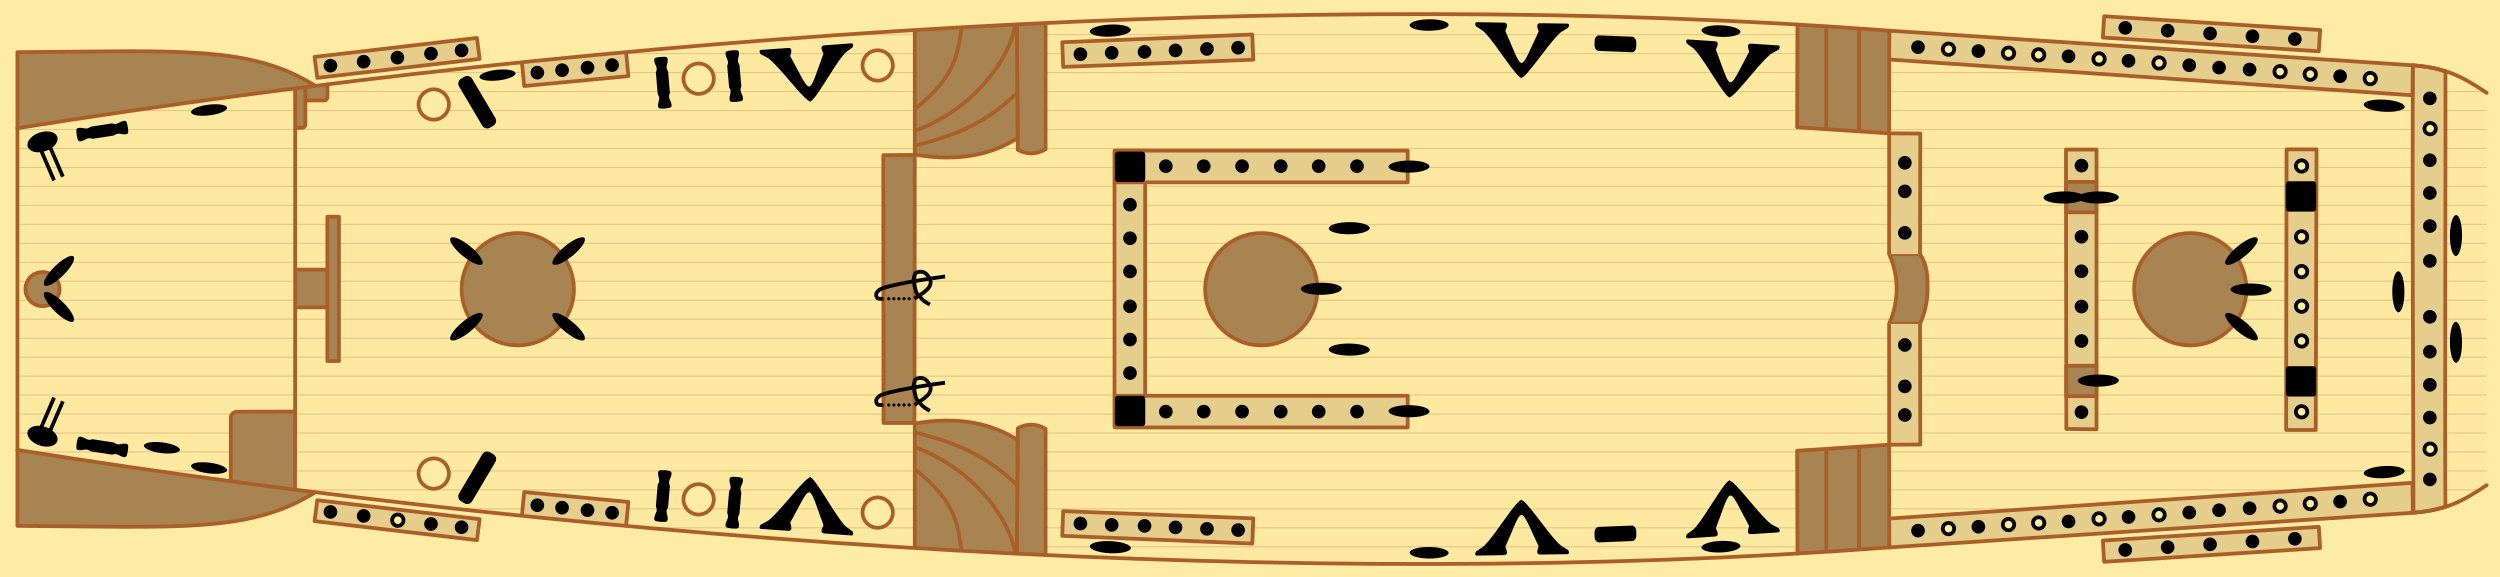
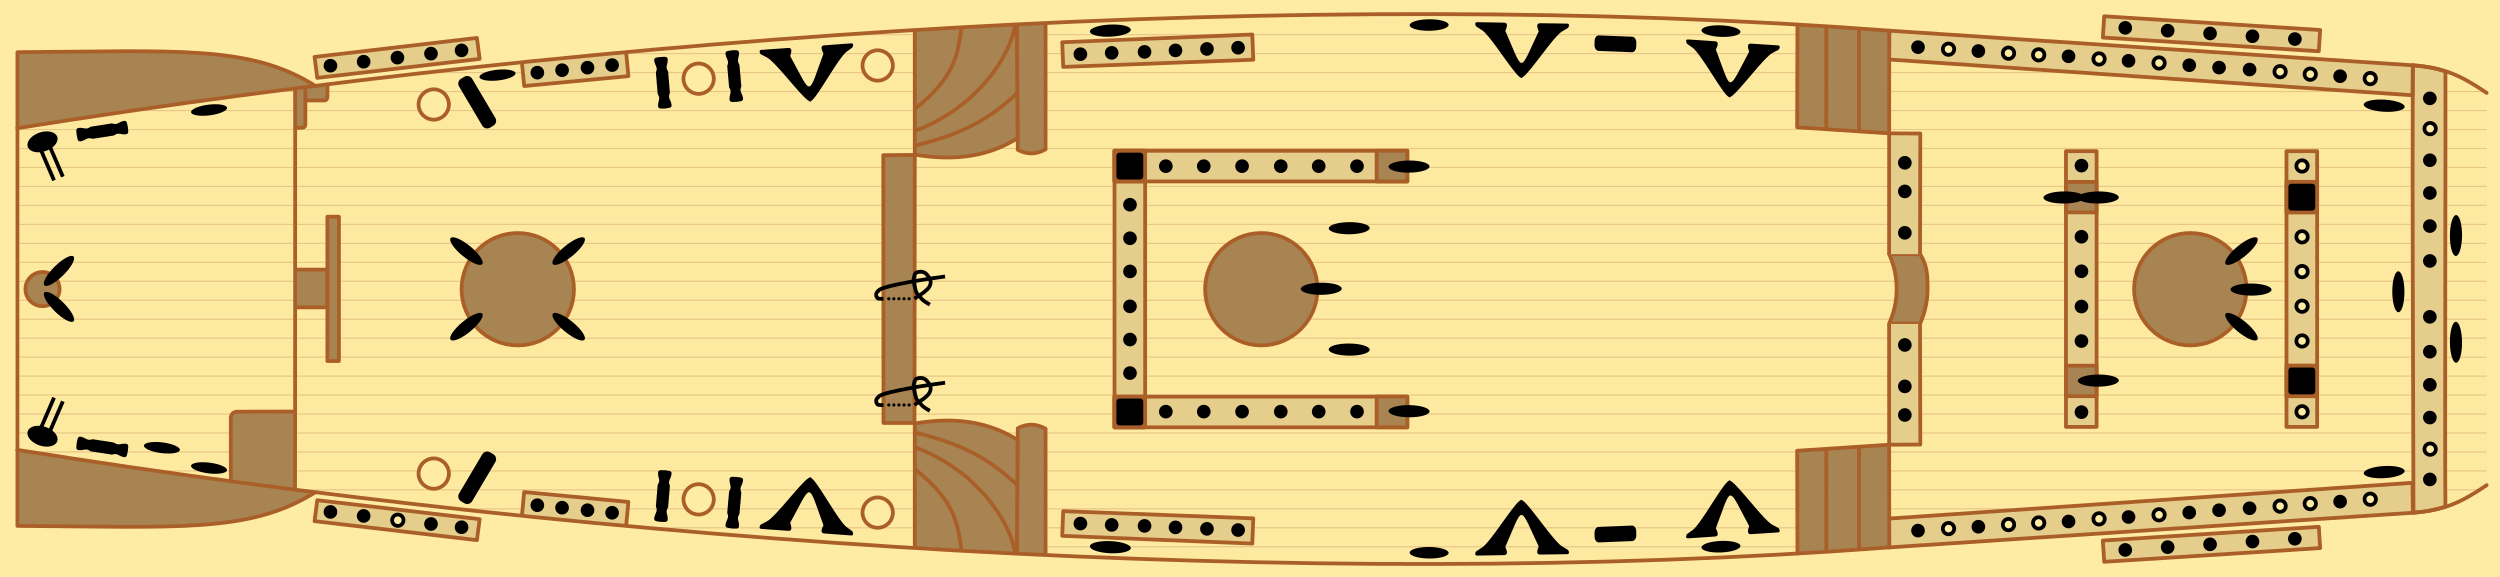
<svg xmlns="http://www.w3.org/2000/svg" xmlns:ns2="https://github.com/jolaf/rigging" xmlns:xlink="http://www.w3.org/1999/xlink" viewBox="1 -24 659 152" version="1.1" id="svg1" height="100%" width="100%">
  <style id="style1">
    /*  */
    #background, #pinhole, #pipe {
      fill: #ffeca4;
    }

    #drawing, #wood g {
      color: #aa5f28;
    }

    #wood g {
      opacity: 0.3;
    }

    .solid {
      fill: #a78452;
    }

    .rail {
      fill: #e5cd8c;
    }
    /*  */
  </style>
  <defs id="defs1">
    <pattern patternUnits="userSpaceOnUse" viewBox="0,0,100,100" height="5" width="5" id="wood">
      <g fill="currentColor" id="g13364">
        <rect id="rect1431" height="5" width="100" y="0" x="0" />
        <rect style="opacity:0.1" x="0" y="5" width="100" height="95" id="rect3597" />
      </g>
    </pattern>
    <rect style="fill:currentColor" id="deckMask" width="220.711" height="146.642" x="277.269" y="-0.809" />
    <g style="stroke:currentColor" id="mastMask">
      <path d="m 425.113,59.525 c 26.5,26.5 26.5,26.5 26.5,26.5 z" id="path89" />
      <path d="m 451.613,59.525 c -26.5,26.5 -26.5,26.5 -26.5,26.5 z" id="path91" />
    </g>
    <circle style="fill:#ffeca4;stroke:currentColor" id="pipe" cx="160.871" cy="398.091" r="4" />
    <circle class="aura" transform="rotate(-8.297298)" style="fill:currentColor" cx="567.539" cy="28.152" r="1.8" id="pin" />
    <circle r="1.5" cy="138.775" cx="607.213" id="pinhole" transform="rotate(-8.297298)" style="fill:#ffeca4;stroke:currentColor" />
    <ellipse class="aura" style="fill:currentColor" cx="3.721" cy="-575.374" rx="1.6" ry="5.4" id="cleat" transform="rotate(89.50973)" />
    <rect class="aura" style="fill:currentColor" id="lcleat" width="4" height="15" x="396.501" y="72.319" ry="1.5" />
    <g class="aura" style="fill:currentColor" id="xcleat">
      <path class="aura" id="quarterXcleat" d="m 42.185,13.735 c 0,0 -0.026,-2.039 -0.002,-2.905 0.159,-0.415 0.29,-0.647 0.302,-0.946 C 42.517,9.123 42.079,8.693 42.019,7.767 41.966,6.953 42.308,6.833 43.89,6.842 v 6.893 z" />
      <use transform="matrix(-1,0,0,1,87.6,0)" xlink:href="#quarterXcleat" id="use5194" />
      <use transform="matrix(1,0,0,-1,0,27.3)" xlink:href="#quarterXcleat" id="use5196" />
      <use id="use5198" xlink:href="#quarterXcleat" transform="rotate(180,43.8,13.65)" />
    </g>
    <g class="aura" style="fill:currentColor" id="kevel">
      <path id="halfKevel" d="m 426.56,44.452 c 0.605,1.201 1.081,2.305 1.819,2.399 v 3.896 c -1.297,0.164 -6.502,-8.282 -9.737,-11.618 -0.74,-0.763 -0.818,-0.717 -2.433,-1.725 -0.222,-0.138 -0.607,-1.137 0.142,-1.153 2.121,-0.047 4.926,0.037 7.099,0.007 1.56,-0.021 0.44,1.911 0.425,2.168" />
      <use xlink:href="#halfKevel" transform="matrix(-1,0,0,1,856.54,0)" id="use13994" />
    </g>
-     <rect ry="0.8" rx="0.8" style="fill:currentColor" class="aura" y="40.706" x="287.157" height="8" width="8" id="fist" />
+     <rect ry="0.8" rx="0.8" style="fill:currentColor" class="aura" y="40.706" x="287.157" height="7.08" width="7.08" id="fist" />
    <g style="fill:currentColor" id="tackle" class="aura">
      <path d="m 633.919,129.817 0.918,0.396 -3.977,9.219 -0.918,-0.396 z" id="halfTackle" />
      <use xlink:href="#halfTackle" id="use12488" transform="translate(-2.328125,-0.96875)" />
      <ellipse id="ellipse12490" cx="-640.376" cy="-70.366" rx="4.104" ry="2.557" transform="matrix(-0.9469348,-0.3214258,-0.3214258,0.9469348,0,0)" />
    </g>
    <g style="fill:currentColor" id="knot" class="aura">
      <g id="g12499" style="fill-opacity:0">
        <rect id="rect12493" width="11.369" height="3.748" x="662.206" y="352.485" />
        <rect id="rect12495" width="3.123" height="7.121" x="670.878" y="349.127" />
        <rect id="rect12497" width="1.811" height="6.996" x="673.189" y="349.877" />
      </g>
      <path id="path12501" d="m 678.691,349.364 c -2.013,0.246 -5.879,0.818 -9.482,1.479 -1.802,0.33 -3.537,0.682 -4.945,1.029 -1.408,0.347 -2.446,0.644 -3.053,1.043 l -0.018,0.012 -0.016,0.014 c -0.479,0.375 -0.88,0.793 -1.043,1.336 -0.163,0.543 0.01,1.177 0.482,1.674 l 0.031,0.033 0.035,0.025 c 0.22,0.163 0.398,0.178 0.588,0.205 0.19,0.027 0.386,0.035 0.57,0.037 0.368,0.005 0.691,-0.019 0.691,-0.019 l -0.076,-0.998 c 0,0 -0.288,0.022 -0.604,0.018 -0.158,-0.002 -0.32,-0.01 -0.441,-0.027 -0.081,-0.011 -0.077,-0.012 -0.09,-0.014 -0.241,-0.274 -0.291,-0.445 -0.23,-0.646 0.064,-0.214 0.307,-0.516 0.688,-0.818 0.306,-0.197 1.359,-0.564 2.725,-0.9 1.375,-0.339 3.095,-0.689 4.885,-1.018 3.58,-0.656 7.443,-1.228 9.424,-1.471 z" />
      <path id="path12503" d="m 672.419,348.098 c -0.465,-0.022 -0.923,0.066 -1.311,0.229 -0.408,0.171 -0.686,0.499 -0.809,0.811 -0.122,0.312 -0.151,0.585 -0.234,0.865 -0.144,0.483 -0.088,1.007 -0.01,1.543 0.078,0.536 0.2,1.065 0.285,1.428 0.17,0.724 0.285,1.148 0.66,1.758 0.024,0.038 0.07,0.067 0.096,0.105 -0.209,0.132 -0.688,0.469 -0.688,0.469 l 0.521,0.854 c 0,0 0.573,-0.406 0.85,-0.58 0.302,0.324 0.563,0.688 0.873,0.947 0.652,0.547 1.848,1.191 1.848,1.191 l 0.482,-0.877 c 0,0 -1.221,-0.689 -1.688,-1.08 -0.256,-0.214 -0.442,-0.485 -0.691,-0.746 0.434,-0.293 0.655,-0.394 0.979,-0.668 0.496,-0.421 1.126,-0.912 1.475,-1.568 0.289,-0.544 0.46,-1.089 0.369,-1.754 -0.061,-0.444 -0.291,-0.879 -0.586,-1.33 -0.295,-0.451 -0.648,-0.883 -1.068,-1.164 -0.415,-0.278 -0.888,-0.41 -1.354,-0.432 z m -0.924,1.15 c 0.448,-0.188 1.275,-0.186 1.721,0.111 0.218,0.146 0.544,0.506 0.789,0.881 0.245,0.374 0.415,0.798 0.432,0.918 0.063,0.463 -0.011,0.678 -0.262,1.15 -0.191,0.359 -0.738,0.847 -1.24,1.273 -0.288,0.245 -0.563,0.39 -1.016,0.693 -0.014,-0.022 -0.051,-0.047 -0.064,-0.068 -0.323,-0.525 -0.37,-0.744 -0.539,-1.463 -0.084,-0.359 -0.2,-0.864 -0.27,-1.344 -0.07,-0.48 -0.071,-0.953 -0.023,-1.113 0.108,-0.363 0.153,-0.643 0.209,-0.785 0.056,-0.142 0.06,-0.168 0.264,-0.254 z" />
      <g id="g12508">
        <circle r="0.426" cy="355.732" cx="663.915" id="knotDot" />
        <use xlink:href="#knotDot" id="use12506" transform="translate(1.34)" />
        <use transform="translate(2.68)" id="use12801" xlink:href="#knotDot" />
        <use xlink:href="#knotDot" id="use12803" transform="translate(4.02)" />
        <use transform="translate(5.36)" id="use12805" xlink:href="#knotDot" />
      </g>
    </g>
  </defs>
  <g id="layer1">
    <g id="background" style="fill:#ffeca4">
      <rect y="-140" x="-20" height="370" width="720" id="rect6803" />
    </g>
  </g>
  <g id="layer2">
    <g style="color:#aa5f28;fill:none;stroke:currentColor" id="drawing">
      <path id="path15444" style="fill:url(#wood);stroke:none" d="m 656.485,0.485 c -6.981,-4.721 -11.28,-6.631 -19.468,-7.271 L 499.005,-15.916 C 345.366,-27.57 160.19,-14.932 5.599,9.788 v 84.791 c 154.591,24.719 339.767,37.357 493.406,25.703 l 138.012,-9.13 c 8.188,-0.64 12.488,-2.549 19.468,-7.271" />
      <path style="stroke-linejoin:round" d="m 645.621,-5.151 c -3.61,-1.336 -8.605,-1.635 -8.605,-1.635 -0.16,38.87 0.115,82.335 0.176,117.905 0,0 3.932,-0.108 8.424,-1.564 -0.182,-8.555 0.077,-111.18 0.004,-114.706 -9e-5,0 -1.7e-4,0 -2.6e-4,0" id="path4294" class="rail" />
-       <path style="stroke-linecap:round;stroke-linejoin:round" d="m 603.734,15.378 c 0,0 7.908,0 7.908,0 0,0 -0.217,73.963 -0.217,73.963 0,0 -7.8,0 -7.8,0 0,0 0.108,-73.963 0.108,-73.963" id="rect4333" class="rail" />
+       <rect style="stroke-linejoin:round" id="rect6475" width="8.08" height="72.673" x="603.718" y="15.852" class="rail" />
      <circle id="path4330" cx="578.359" cy="52.238" r="14.805" class="solid" />
-       <path style="stroke-linecap:round;stroke-linejoin:round" d="m 545.591,15.428 c 0,0 8.047,0 8.047,0 0,0 0,73.736 0,73.736 0,0 -7.955,-0.091 -7.955,-0.091 0,0 -0.091,-73.645 -0.091,-73.645" id="rect4326" class="rail" />
+       <rect class="rail" y="15.852" x="545.586" height="72.673" width="8.08" id="rect6856" style="fill:#e5cd8c;stroke-linejoin:round" />
      <path class="solid" d="m 507.125,61.323 c 1.304,-2.875 1.979,-5.997 1.979,-9.164 10e-6,-3.167 -0.013,-6.268 -1.989,-9.164 h -8.138 c 1.304,2.875 1.979,5.997 1.979,9.164 0,3.167 -0.675,6.288 -1.979,9.164 l 8.147,-3e-5" id="path4211" style="stroke-linecap:round;stroke-linejoin:round" />
      <circle r="14.805" cy="52.238" cx="333.481" id="circle327" class="solid " />
-       <path style="stroke-linejoin:round" id="path4336" d="m 302.86,88.464 c 0,0 -8.075,0 -8.075,0 0,0 0,-72.72 0,-72.72 0,0 8.075,0 8.075,0 0,0 0,72.72 0,72.72" class="rail" />
+       <path style="fill:#e5cd8c;stroke-width:1;stroke-linejoin:round" id="path4336" d="m 302.86,88.632 c 0,0 -8.075,0 -8.075,0 0,0 0,-72.888 0,-72.888 0,0 8.075,0 8.075,0 0,0 0,72.888 0,72.888" class="rail" />
      <path style="stroke-linejoin:round" id="path4060" d="m 242.138,16.839 c 0,0 -8.306,0.069 -8.306,0.069 -0.004,16.806 0.062,53.776 0.058,70.582 0,0 8.168,0 8.168,0 0.004,-16.806 0.076,-53.845 0.08,-70.651 0,0 0,-5e-5 0,-5e-5" class="solid" />
      <circle id="circle329" cx="137.481" cy="52.238" r="14.805" class="solid" />
      <rect style="stroke-linejoin:round" id="rect4322" width="3.041" height="38.031" x="87.298" y="33.13" class="solid" />
      <path id="rect4317" d="m 78.789,47.072 h 8.482 v 9.949 h -8.482" class="solid" style="fill:#a78452" />
      <path style="stroke-linecap:round;stroke-linejoin:round" id="path4887" d="m 87.327,-1.708 -0.031,3.419 c -0.175,0.713 -0.438,0.672 -0.685,0.766 l -5.121,0.009 0.005,6.425 c -0.175,0.713 -0.438,0.672 -0.685,0.766 l -1.999,0.035 -0.023,-10.387" class="solid" />
      <path id="path5796" d="M 81.491,2.486 V -1.077" style="stroke-linejoin:round" />
      <path id="path4304" d="m 78.795,84.486 0.017,-74.774" />
      <path style="stroke-linecap:round;stroke-linejoin:round" id="path4412" d="M 61.845,102.711 V 85.897 c 0.389,-1.278 0.973,-1.205 1.523,-1.374 l 15.427,-0.037 -0.025,20.438" class="solid" />
      <circle id="circle4314" cx="12.204" cy="52.207" r="4.495" class="solid" />
      <path style="stroke-width:0.991;stroke-linecap:round" d="M 5.599,9.788 V 94.592" id="path4069" />
      <g id="portDrawing">
        <path style="stroke-linejoin:round" d="m 499.005,-15.916 138.012,9.13 -0.082,7.903 -137.973,-9.434 0.044,-7.599" id="rect4158" class="rail" />
        <rect transform="matrix(0.997985,0.063452,-0.063107,0.998007,-36.91926,-388.2302)" y="330.176" x="614.658" height="5.615" width="57.042" id="rect4272" style="fill-rule:evenodd;stroke-width:1.002;stroke-linecap:round;stroke-linejoin:round;stroke-miterlimit:0" class="rail" />
-         <rect style="stroke-linejoin:round" y="23.952" x="545.681" height="8.012" width="7.895" id="rect4212" class="solid" />
+         <rect id="rect6450" width="8.08" height="8.08" x="603.718" y="23.93" style="fill:currentColor;stroke-width:1;stroke-linejoin:round" />
+         <rect style="fill:#a78452;stroke-width:1;stroke-linejoin:round" y="23.952" x="545.604" height="8.033" width="8.033" id="rect4212" class="solid" />
        <path style="stroke-linejoin:round" d="m 498.969,42.996 c 0,0 0.013,-31.846 0.013,-31.846 0,0 8.206,0.049 8.206,0.049 0,0 -0.072,31.797 -0.072,31.797" id="path4201" class="rail" />
        <g id="g4442">
          <path class="solid" id="path4436" d="m 474.81,-17.515 -0.083,27.074 24.254,1.59 0.023,-27.065" style="fill-rule:evenodd;stroke-linecap:round;stroke-linejoin:round" />
          <path id="path4438" d="m 491.034,11.003 c 0,0 0,-27.13 0,-27.13" />
          <path id="path4440" d="m 482.413,10.058 c 0,0 0.006,-26.716 0.006,-26.716" />
        </g>
-         <rect style="stroke-linejoin:round" id="rect4227" width="8.109" height="8.109" x="363.751" y="15.795" class="solid" />
-         <rect style="stroke-linejoin:round" id="rect4231" width="77.184" height="8.348" x="294.884" y="15.715" class="rail" />
+         <rect style="fill:#e5cd8c;stroke-linejoin:round" id="rect4231" width="77.184" height="8.08" x="294.782" y="15.742" class="rail" />
+         <rect style="fill:#a78452;stroke-linejoin:round" id="rect4227" width="8.08" height="8.08" x="363.884" y="15.74" class="solid" />
+         <rect y="15.74" x="294.785" height="8.08" width="8.08" id="rect6858" style="fill:currentColor;stroke-linejoin:round" />
        <path style="stroke-linecap:round;stroke-linejoin:round" d="m 281.003,-12.863 c 0,0 50.101,-2.045 50.101,-2.045 0,0 0.262,6.643 0.262,6.643 0,0 -50.107,1.907 -50.107,1.907 0,0 -0.256,-6.505 -0.256,-6.505" id="rect4238" class="rail" />
        <g style="stroke-linejoin:round" id="g2411">
          <path class="solid" d="m 269.031,-17.595 c 0,0 0.253,33.082 0.253,33.082 2.441,1.306 4.882,1.261 7.324,-0.126 0,0 0,-33.335 0,-33.335" id="path4286" />
          <path class="solid" d="m 242.135,-15.905 v 32.655 c 11.722,2.006 20.363,-0.062 27.109,-4.348 l -0.214,-29.641" id="path4302" />
          <path style="stroke-linecap:round" d="m 242.153,14.372 c 12.578,-3.001 19.671,-7.006 26.788,-13.682" id="path4300" />
          <path d="m 242.135,10.516 c 16.006,-5.945 25.097,-19.221 26.517,-28.111" id="path4298" />
          <path d="m 242.066,4.779 c 11.483,-8.995 11.331,-15.34 12.443,-21.742" id="path4296" />
        </g>
        <use x="71.491" y="-404.834" xlink:href="#pipe" id="use11168" width="100%" height="100%" />
        <use x="24.287" y="-401.346" xlink:href="#pipe" id="use11170" width="100%" height="100%" />
        <use x="-45.537" y="-394.546" xlink:href="#pipe" id="use11166" width="100%" height="100%" />
        <path id="rect4267" d="m 166.06,-10.062 c 0,0 0.583,6.126 0.583,6.126 0,0 -27.469,2.614 -27.469,2.614 0,0 -0.583,-6.126 -0.583,-6.126" style="stroke-linejoin:round" class="rail" />
        <rect style="stroke-width:1;stroke-linejoin:round" transform="matrix(0.993243,-0.1160536,0.1289005,0.9916575,0,0)" id="rect4281" width="43.093" height="5.574" x="84.382" y="0.8" ry="0" class="rail" />
        <path class="solid" id="path7423" d="M 5.599,9.788 5.592,-10.244 C 47.812,-10.501 66.827,-12.194 83.974,-1.454" style="fill-rule:evenodd;stroke-linejoin:round" />
        <path style="stroke-linecap:round" id="path4399" d="m 5.599,9.788 c 154.591,-24.72 339.767,-37.357 493.406,-25.704 m 138.012,9.13 c 8.188,0.64 12.488,2.549 19.468,7.271" />
      </g>
      <use transform="matrix(1,0,0,-1,0,104.3797)" height="100%" width="100%" y="0" x="0" id="starboardDrawing" xlink:href="#portDrawing" />
    </g>
  </g>
  <g style="display:none" id="layer3">
    <g id="deckMasks">
      <use id="use758" xlink:href="#deckMask" class="deckMask" ns2:deck="fore" x="0" y="0" width="100%" height="100%" style="color:#ffffff" transform="matrix(0.71785,0,0,1,299.4258,-20.6)" />
      <use id="use760" xlink:href="#deckMask" class="deckMask" ns2:deck="main" x="0" y="0" width="100%" height="100%" style="color:#ffffff" transform="matrix(1.0033,0,0,1,-1.1,-20.6)" />
      <use id="use668" xlink:href="#deckMask" class="deckMask" ns2:deck="stern" x="0" y="0" width="100%" height="100%" style="color:#ffffff" transform="matrix(1.23109,0,0,1,-335.8762,-20.6)" />
    </g>
  </g>
  <g id="layer4" style="display:none">
    <g style="color:#ff0000" id="mastMasks">
      <use height="100%" width="100%" id="use89" xlink:href="#mastMask" class="mastMask" ns2:mast="fore" x="140" y="-20.6" />
      <use id="use336" xlink:href="#mastMask" class="mastMask" ns2:mast="main" x="-104.89" y="-20.6" width="100%" height="100%" />
      <use id="use338" xlink:href="#mastMask" class="mastMask" ns2:mast="mizzen" x="-300.966" y="-20.6" width="100%" height="100%" />
    </g>
  </g>
  <g id="layer5">
    <g id="points">
      <g ns2:deck="fore" ns2:rail="behindFront" id="g1143" ns2:side="port">
        <use transform="rotate(-89.09962,631.8431,-18.64428)" x="0" y="0" xlink:href="#cleat" id="use4877" width="100%" height="100%" />
      </g>
      <g id="g347" ns2:rail="behindFront" ns2:deck="fore" ns2:side="starboard">
        <use transform="matrix(0.015714,0.999877,0.999877,-0.015714,640.5563,-509.1088)" height="100%" width="100%" id="use345" xlink:href="#cleat" y="0" x="0" />
      </g>
      <g ns2:deck="fore" ns2:rail="frontRail" id="g4296" ns2:isAcross="true" ns2:side="port">
        <use transform="translate(75.84866,98.83295)" x="0" y="0" xlink:href="#pin" id="use4878" width="100%" height="100%" />
        <use transform="translate(75.84866,89.63983)" x="0" y="0" xlink:href="#pin" id="use4880" width="100%" height="100%" />
        <use transform="translate(75.84866,80.91451)" x="0" y="0" xlink:href="#pin" id="use4882" width="100%" height="100%" />
        <use transform="translate(75.84862,72.28295)" x="0" y="0" xlink:href="#pin" id="use4886" width="100%" height="100%" />
        <use transform="translate(20.70035,-39.78692)" x="0" y="0" xlink:href="#pinhole" id="use4884" width="100%" height="100%" />
        <use transform="translate(75.84862,55.97045)" x="0" y="0" xlink:href="#pin" id="use4888" width="100%" height="100%" />
      </g>
      <g ns2:isAcross="true" id="g361" ns2:rail="frontRail" ns2:deck="fore" ns2:side="starboard">
        <use transform="matrix(1,0,0,-1,75.84866,5.47289)" height="100%" width="100%" id="use349" xlink:href="#pin" y="0" x="0" />
        <use transform="matrix(1,0,0,-1,75.84866,14.66601)" height="100%" width="100%" id="use351" xlink:href="#pin" y="0" x="0" />
        <use transform="matrix(1,0,0,-1,75.84866,23.39133)" height="100%" width="100%" id="use353" xlink:href="#pin" y="0" x="0" />
        <use transform="matrix(1,0,0,-1,75.84862,32.02289)" height="100%" width="100%" id="use355" xlink:href="#pin" y="0" x="0" />
        <use transform="matrix(1,0,0,-1,20.70035,144.0928)" height="100%" width="100%" id="use357" xlink:href="#pinhole" y="0" x="0" />
        <use transform="matrix(1,0,0,-1,75.84862,48.33539)" height="100%" width="100%" id="use359" xlink:href="#pin" y="0" x="0" />
      </g>
      <g id="g826" ns2:rail="onDeckFront" ns2:deck="fore" ns2:side="port">
        <use transform="rotate(3.785765,525.8314,819.6382)" x="0" y="0" xlink:href="#cleat" id="use4869" width="100%" height="100%" />
      </g>
      <g id="g4125" ns2:rail="onDeckFront" ns2:side="center" ns2:deck="fore">
        <use transform="rotate(90.24104,577.353,54.64535)" height="100%" width="100%" id="use4123" xlink:href="#cleat" y="0" x="0" />
      </g>
      <g ns2:deck="fore" ns2:rail="onDeckFront" id="g365" ns2:side="starboard">
        <use transform="matrix(0.997818,-0.066026,-0.066026,-0.997818,55.26471,137.2361)" height="100%" width="100%" id="use363" xlink:href="#cleat" y="0" x="0" />
      </g>
      <g ns2:deck="fore" ns2:rail="sideRail" id="g4304" ns2:side="port">
        <use transform="rotate(3.868454,-92.7702,-907.3731)" x="0" y="0" xlink:href="#pin" id="use4842" width="100%" height="100%" />
        <use transform="rotate(3.868454,1466.888,-1553.783)" x="0" y="0" xlink:href="#pinhole" id="use4838" width="100%" height="100%" />
        <use transform="rotate(3.868454,-99.96312,-671.3174)" x="0" y="0" xlink:href="#pin" id="use4840" width="100%" height="100%" />
        <use transform="rotate(3.868454,1459.176,-1319.113)" x="0" y="0" xlink:href="#pinhole" id="use4836" width="100%" height="100%" />
        <use transform="rotate(3.868454,1456.696,-1201.136)" x="0" y="0" xlink:href="#pinhole" id="use4834" width="100%" height="100%" />
        <use transform="rotate(3.868454,-108.5725,-318.7246)" x="0" y="0" xlink:href="#pin" id="use4832" width="100%" height="100%" />
        <use transform="rotate(3.868454,1448.685,-965.0252)" x="0" y="0" xlink:href="#pinhole" id="use4830" width="100%" height="100%" />
        <use transform="rotate(3.868454,-118.2131,-83.96187)" x="0" y="0" xlink:href="#pin" id="use4828" width="100%" height="100%" />
        <use transform="rotate(3.868454,1440.792,-730.3631)" x="0" y="0" xlink:href="#pinhole" id="use4826" width="100%" height="100%" />
        <use transform="rotate(3.868454,-127.5393,153.5277)" x="0" y="0" xlink:href="#pin" id="use4824" width="100%" height="100%" />
        <use transform="rotate(3.868454,-132.7446,270.2065)" x="0" y="0" xlink:href="#pin" id="use4822" width="100%" height="100%" />
        <use transform="rotate(3.868454,-136.3844,389.6254)" x="0" y="0" xlink:href="#pin" id="use4820" width="100%" height="100%" />
        <use transform="rotate(3.868454,1422.843,-256.7695)" x="0" y="0" xlink:href="#pinhole" id="use4816" width="100%" height="100%" />
        <use transform="rotate(3.868454,1417.016,-138.7774)" x="0" y="0" xlink:href="#pinhole" id="use4818" width="100%" height="100%" />
        <use transform="rotate(3.868454,-150.431,743.7496)" x="0" y="0" xlink:href="#pin" id="use4814" width="100%" height="100%" />
        <use transform="rotate(3.868454,1407.834,96.0115)" x="0" y="0" xlink:href="#pinhole" id="use4812" width="100%" height="100%" />
      </g>
      <g id="g399" ns2:rail="sideRail" ns2:deck="fore" ns2:side="starboard">
        <use transform="matrix(0.997722,-0.067466,-0.067466,-0.997722,-61.42814,100.1132)" height="100%" width="100%" id="use367" xlink:href="#pin" y="0" x="0" />
        <use transform="matrix(0.997722,-0.067466,-0.067466,-0.997722,-101.4873,206.8092)" height="100%" width="100%" id="use369" xlink:href="#pinhole" y="0" x="0" />
        <use transform="matrix(0.997722,-0.067466,-0.067466,-0.997722,-45.51876,99.09042)" height="100%" width="100%" id="use371" xlink:href="#pin" y="0" x="0" />
        <use transform="matrix(0.997722,-0.067466,-0.067466,-0.997722,-85.67257,205.7545)" height="100%" width="100%" id="use373" xlink:href="#pinhole" y="0" x="0" />
        <use transform="matrix(0.997722,-0.067466,-0.067466,-0.997722,-77.71882,205.3186)" height="100%" width="100%" id="use375" xlink:href="#pinhole" y="0" x="0" />
        <use transform="matrix(0.997722,-0.067466,-0.067466,-0.997722,-21.75033,97.70667)" height="100%" width="100%" id="use377" xlink:href="#pin" y="0" x="0" />
        <use transform="matrix(0.997722,-0.067466,-0.067466,-0.997722,-61.80757,204.2404)" height="100%" width="100%" id="use379" xlink:href="#pinhole" y="0" x="0" />
        <use transform="matrix(0.997722,-0.067466,-0.067466,-0.997722,-5.933765,96.52167)" height="100%" width="100%" id="use381" xlink:href="#pin" y="0" x="0" />
        <use transform="matrix(0.997722,-0.067466,-0.067466,-0.997722,-45.99382,203.1736)" height="100%" width="100%" id="use383" xlink:href="#pinhole" y="0" x="0" />
        <use transform="matrix(0.997722,-0.067466,-0.067466,-0.997722,10.06748,95.35167)" height="100%" width="100%" id="use385" xlink:href="#pin" y="0" x="0" />
        <use transform="matrix(0.997722,-0.067466,-0.067466,-0.997722,17.92749,94.73479)" height="100%" width="100%" id="use387" xlink:href="#pin" y="0" x="0" />
        <use transform="matrix(0.997722,-0.067466,-0.067466,-0.997722,25.97592,94.21729)" height="100%" width="100%" id="use389" xlink:href="#pin" y="0" x="0" />
        <use transform="matrix(0.997722,-0.067466,-0.067466,-0.997722,-14.08319,200.8842)" height="100%" width="100%" id="use391" xlink:href="#pinhole" y="0" x="0" />
        <use transform="matrix(0.997722,-0.067466,-0.067466,-0.997722,-6.136005,200.2223)" height="100%" width="100%" id="use393" xlink:href="#pinhole" y="0" x="0" />
        <use transform="matrix(0.997722,-0.067466,-0.067466,-0.997722,49.8353,92.46323)" height="100%" width="100%" id="use395" xlink:href="#pin" y="0" x="0" />
        <use transform="matrix(0.997722,-0.067466,-0.067466,-0.997722,9.683369,199.0683)" height="100%" width="100%" id="use397" xlink:href="#pinhole" y="0" x="0" />
      </g>
      <g id="g5102" ns2:deck="fore" ns2:rail="shroudsRail" ns2:side="port">
        <use transform="rotate(3.769456,-4.664136,-102.7973)" x="0" y="0" xlink:href="#pin" id="use4845" width="100%" height="100%" />
        <use transform="rotate(3.769456,-10.26693,67.38591)" x="0" y="0" xlink:href="#pin" id="use4847" width="100%" height="100%" />
        <use transform="rotate(3.769456,-15.86972,237.569)" x="0" y="0" xlink:href="#pin" id="use4849" width="100%" height="100%" />
        <use transform="rotate(3.769456,-21.47206,407.7377)" x="0" y="0" xlink:href="#pin" id="use4851" width="100%" height="100%" />
        <use transform="rotate(3.769456,-27.07484,577.9207)" x="0" y="0" xlink:href="#pin" id="use4853" width="100%" height="100%" />
      </g>
      <g ns2:rail="shroudsRail" ns2:deck="fore" id="g412" ns2:side="starboard">
        <use transform="matrix(0.997837,-0.065742,-0.065742,-0.997837,-6.768192,104.2215)" height="100%" width="100%" id="use401" xlink:href="#pin" y="0" x="0" />
        <use transform="matrix(0.997837,-0.065742,-0.065742,-0.997837,4.407888,103.4852)" height="100%" width="100%" id="use403" xlink:href="#pin" y="0" x="0" />
        <use transform="matrix(0.997837,-0.065742,-0.065742,-0.997837,15.58396,102.7488)" height="100%" width="100%" id="use406" xlink:href="#pin" y="0" x="0" />
        <use transform="matrix(0.997837,-0.065742,-0.065742,-0.997837,26.75908,102.0126)" height="100%" width="100%" id="use408" xlink:href="#pin" y="0" x="0" />
        <use transform="matrix(0.997837,-0.065742,-0.065742,-0.997837,37.93515,101.2762)" height="100%" width="100%" id="use410" xlink:href="#pin" y="0" x="0" />
      </g>
      <g id="g5002" ns2:side="port">
-         <use transform="translate(-13.1858,-2.106348)" height="100%" width="100%" id="use4991" xlink:href="#pinhole" y="0" x="0" />
-         <use transform="translate(-13.1858,-11.2663)" height="100%" width="100%" id="use4989" xlink:href="#pinhole" y="0" x="0" />
-         <use transform="translate(-13.1858,-29.93838)" height="100%" width="100%" id="use4987" xlink:href="#pinhole" y="0" x="0" />
+         <use transform="translate(-13.0608,-2.106348)" height="100%" width="100%" id="use4991" xlink:href="#pinhole" y="0" x="0" />
+         <use transform="translate(-13.0608,-11.2663)" height="100%" width="100%" id="use4989" xlink:href="#pinhole" y="0" x="0" />
+         <use transform="translate(-13.0608,-29.93838)" height="100%" width="100%" id="use4987" xlink:href="#pinhole" y="0" x="0" />
      </g>
      <g id="g424" ns2:side="starboard">
-         <use transform="matrix(1,0,0,-1,-13.1858,106.4122)" x="0" y="0" xlink:href="#pinhole" id="use418" width="100%" height="100%" />
-         <use transform="matrix(1,0,0,-1,-13.1858,115.5721)" x="0" y="0" xlink:href="#pinhole" id="use420" width="100%" height="100%" />
-         <use transform="matrix(1,0,0,-1,-13.1858,134.2442)" x="0" y="0" xlink:href="#pinhole" id="use422" width="100%" height="100%" />
+         <use transform="matrix(1,0,0,-1,-13.0608,106.4122)" x="0" y="0" xlink:href="#pinhole" id="use418" width="100%" height="100%" />
+         <use transform="matrix(1,0,0,-1,-13.0608,115.5721)" x="0" y="0" xlink:href="#pinhole" id="use420" width="100%" height="100%" />
+         <use transform="matrix(1,0,0,-1,-13.0608,134.2442)" x="0" y="0" xlink:href="#pinhole" id="use422" width="100%" height="100%" />
      </g>
      <g ns2:deck="fore" ns2:rail="frontFists" id="g1149" ns2:side="port">
-         <use transform="translate(316.3839,-16.92513)" height="100%" width="100%" id="use10664" xlink:href="#fist" y="0" x="0" />
+         <use transform="translate(317.0558,-16.26888)" height="100%" width="100%" id="use10664" xlink:href="#fist" y="0" x="0" />
      </g>
      <g id="g416" ns2:rail="frontFists" ns2:deck="fore" ns2:side="starboard">
-         <use transform="matrix(1,0,0,-1,316.3839,121.231)" x="0" y="0" xlink:href="#fist" id="use414" width="100%" height="100%" />
+         <use transform="translate(317.0558,32.16862)" x="0" y="0" xlink:href="#fist" id="use414" width="100%" height="100%" />
      </g>
      <g id="g1383" ns2:rail="atMastFront" ns2:deck="fore" ns2:side="port">
        <use transform="matrix(0.766927,-0.641734,-0.641734,-0.766927,149.8073,410.5093)" x="0" y="0" xlink:href="#cleat" id="use1381" width="100%" height="100%" />
      </g>
      <g ns2:deck="fore" ns2:rail="atMastFront" ns2:side="center" id="g1173">
        <use transform="rotate(0.8713881,-2934.841,1273.955)" x="0" y="0" xlink:href="#cleat" id="use4860" width="100%" height="100%" />
      </g>
      <g ns2:deck="fore" ns2:rail="atMastFront" id="g428" ns2:side="starboard">
        <use transform="rotate(39.92125,496.4486,53.13481)" height="100%" width="100%" id="use426" xlink:href="#cleat" y="0" x="0" />
      </g>
      <g ns2:deck="fore" ns2:rail="behindMastRail" id="g4334" ns2:isAcross="true" ns2:side="port">
        <use transform="translate(-15.98494,101.5517)" x="0" y="0" xlink:href="#pin" id="use4920" width="100%" height="100%" />
        <use transform="translate(-15.98494,92.45232)" x="0" y="0" xlink:href="#pin" id="use4922" width="100%" height="100%" />
        <use transform="translate(-15.98494,73.70326)" x="0" y="0" xlink:href="#pin" id="use4924" width="100%" height="100%" />
      </g>
      <g ns2:isAcross="true" id="g436" ns2:rail="behindMastRail" ns2:deck="fore" ns2:side="starboard">
        <use transform="matrix(1,0,0,-1,-15.98494,2.75414)" height="100%" width="100%" id="use430" xlink:href="#pin" y="0" x="0" />
        <use transform="matrix(1,0,0,-1,-15.98494,11.85352)" height="100%" width="100%" id="use432" xlink:href="#pin" y="0" x="0" />
        <use transform="matrix(1,0,0,-1,-15.98494,30.60258)" height="100%" width="100%" id="use434" xlink:href="#pin" y="0" x="0" />
      </g>
      <g id="g4131" ns2:rail="backPillars" ns2:deck="fore" ns2:side="port">
        <g id="doubleCleat">
          <use xlink:href="#cleat" id="use374" transform="rotate(0.03827358,-43238.598,-31825.989)" />
          <use transform="rotate(0.03827358,-43243.126,-45390.189)" id="use380" xlink:href="#cleat" />
        </g>
      </g>
      <g ns2:deck="fore" ns2:side="starboard" ns2:rail="backPillars" id="g1179">
        <use x="0" y="0" xlink:href="#cleat" id="use4857" width="100%" height="100%" transform="rotate(0.03827358,-115491.83,-31800.115)" />
      </g>
      <g ns2:deck="fore" ns2:rail="backRail" id="g4384" ns2:isAcross="true" ns2:side="port">
        <use transform="translate(-62.54551,91.41639)" x="0" y="0" xlink:href="#pin" id="use4905" width="100%" height="100%" />
        <use transform="translate(-62.54551,80.49827)" x="0" y="0" xlink:href="#pin" id="use4907" width="100%" height="100%" />
        <use transform="translate(-62.54551,72.95795)" x="0" y="0" xlink:href="#pin" id="use4909" width="100%" height="100%" />
      </g>
      <g ns2:isAcross="true" id="g444" ns2:rail="backRail" ns2:deck="fore" ns2:side="starboard">
        <use transform="matrix(1,0,0,-1,-62.54551,12.88945)" height="100%" width="100%" id="use438" xlink:href="#pin" y="0" x="0" />
        <use transform="matrix(1,0,0,-1,-62.54551,23.80757)" height="100%" width="100%" id="use440" xlink:href="#pin" y="0" x="0" />
        <use transform="matrix(1,0,0,-1,-62.54551,31.34789)" height="100%" width="100%" id="use442" xlink:href="#pin" y="0" x="0" />
      </g>
      <g ns2:deck="main" ns2:rail="bulwark" id="g4357" ns2:side="port">
        <use transform="matrix(0.950737,0,0,0.950737,-169.3192,-16.25863)" x="0" y="0" xlink:href="#cleat" id="use4933" width="100%" height="100%" />
        <use transform="rotate(0.8999815,3866.43,-1648.031)" x="0" y="0" xlink:href="#kevel" id="use4825" width="100%" height="100%" />
        <use transform="matrix(-0.01972,1.022046,-0.732813,-0.029126,493.1735,-417.4143)" x="0" y="0" xlink:href="#lcleat" id="use4944" width="100%" height="100%" />
        <use transform="matrix(0.950387,0.048001,-0.048001,0.950387,-92.25053,-42.27918)" x="0" y="0" xlink:href="#cleat" id="use4918" width="100%" height="100%" />
        <use transform="rotate(3.768481,1188.789,460.959)" x="0" y="0" xlink:href="#kevel" id="use4823" width="100%" height="100%" />
      </g>
      <g id="g456" ns2:rail="bulwark" ns2:deck="main" ns2:side="starboard">
        <use transform="matrix(0.950737,0,0,-0.950737,-169.3192,120.5645)" height="100%" width="100%" id="use446" xlink:href="#cleat" y="0" x="0" />
        <use transform="matrix(0.999877,-0.015707,-0.015707,-0.999877,-25.41287,165.2374)" height="100%" width="100%" id="use448" xlink:href="#kevel" y="0" x="0" />
        <use transform="matrix(-0.01972,-1.022046,-0.732813,0.029126,493.1735,521.7201)" height="100%" width="100%" id="use450" xlink:href="#lcleat" y="0" x="0" />
        <use transform="matrix(0.950387,-0.048001,-0.048001,-0.950387,-92.25053,146.585)" height="100%" width="100%" id="use452" xlink:href="#cleat" y="0" x="0" />
        <use transform="matrix(0.997838,-0.065725,-0.065725,-0.997838,32.86614,181.4422)" height="100%" width="100%" id="use454" xlink:href="#kevel" y="0" x="0" />
      </g>
      <g ns2:deck="main" ns2:rail="frontPillars" id="g1161" ns2:side="port">
        <use transform="translate(-202.962,21.1146)" x="0" y="0" xlink:href="#cleat" id="use4893" width="100%" height="100%" />
      </g>
      <g id="g460" ns2:rail="frontPillars" ns2:deck="main" ns2:side="starboard">
        <use transform="matrix(1,0,0,-1,-202.962,83.19124)" height="100%" width="100%" id="use458" xlink:href="#cleat" y="0" x="0" />
      </g>
      <g ns2:deck="main" ns2:rail="onDeckFront" id="g1164" ns2:side="port">
        <use transform="translate(-218.7304,37.3576)" x="0" y="0" xlink:href="#cleat" id="use4897" width="100%" height="100%" />
      </g>
      <g id="g464" ns2:rail="onDeckFront" ns2:deck="main" ns2:side="starboard">
        <use transform="matrix(1,0,0,-1,-218.7304,66.94823)" height="100%" width="100%" id="use462" xlink:href="#cleat" y="0" x="0" />
      </g>
      <g ns2:deck="main" ns2:rail="atMastFront" ns2:side="center" id="g1194">
        <use transform="rotate(180,462.3346,25.45869)" x="0" y="0" xlink:href="#cleat" id="use4911" width="100%" height="100%" />
      </g>
      <g ns2:deck="main" ns2:rail="sideMastRail" id="g4366" ns2:side="port">
        <use transform="translate(-257.3499,73.84574)" x="0" y="0" xlink:href="#pin" id="use4789" width="100%" height="100%" />
        <use transform="translate(-247.3499,73.84574)" x="0" y="0" xlink:href="#pin" id="use4791" width="100%" height="100%" />
        <use transform="translate(-237.2509,73.84574)" x="0" y="0" xlink:href="#pin" id="use4793" width="100%" height="100%" />
        <use transform="translate(-227.0499,73.84574)" x="0" y="0" xlink:href="#pin" id="use4795" width="100%" height="100%" />
        <use transform="translate(-217.0499,73.84574)" x="0" y="0" xlink:href="#pin" id="use4799" width="100%" height="100%" />
        <use transform="translate(-206.9509,73.84574)" x="0" y="0" xlink:href="#pin" id="use4801" width="100%" height="100%" />
      </g>
      <g id="g478" ns2:rail="sideMastRail" ns2:deck="main" ns2:side="starboard">
        <use transform="matrix(1,0,0,-1,-257.3499,30.4601)" height="100%" width="100%" id="use466" xlink:href="#pin" y="0" x="0" />
        <use transform="matrix(1,0,0,-1,-247.3499,30.4601)" height="100%" width="100%" id="use468" xlink:href="#pin" y="0" x="0" />
        <use transform="matrix(1,0,0,-1,-237.2509,30.4601)" height="100%" width="100%" id="use470" xlink:href="#pin" y="0" x="0" />
        <use transform="matrix(1,0,0,-1,-227.0499,30.4601)" height="100%" width="100%" id="use472" xlink:href="#pin" y="0" x="0" />
        <use transform="matrix(1,0,0,-1,-217.0499,30.4601)" height="100%" width="100%" id="use474" xlink:href="#pin" y="0" x="0" />
        <use transform="matrix(1,0,0,-1,-206.9509,30.4601)" height="100%" width="100%" id="use476" xlink:href="#pin" y="0" x="0" />
      </g>
-       <g ns2:deck="main" ns2:rail="backFists" id="g1158" ns2:side="port">
-         <use transform="translate(7.726347,-24.75157)" x="0" y="0" xlink:href="#fist" id="use9904" width="100%" height="100%" />
+       <g id="g6436" ns2:deck="main" ns2:rail="backFists" ns2:side="port">
+         <use transform="translate(8.123309,-24.46354)" x="0" y="0" xlink:href="#fist" id="use9904" width="100%" height="100%" />
      </g>
      <g id="g482" ns2:rail="backFists" ns2:deck="main" ns2:side="starboard">
-         <use transform="matrix(1,0,0,-1,7.726347,129.0574)" height="100%" width="100%" id="use480" xlink:href="#fist" y="0" x="0" />
+         <use transform="matrix(1,0,0,-1,8.123309,128.8421)" height="100%" width="100%" id="use480" xlink:href="#fist" y="0" x="0" />
      </g>
      <g ns2:deck="main" ns2:rail="behindMastRail" id="g4374" ns2:isAcross="true" ns2:side="port">
        <use transform="translate(-266.796,101.5978)" x="0" y="0" xlink:href="#pin" width="100%" height="100%" id="use11352" />
        <use transform="translate(-266.796,92.84688)" id="use11350" height="100%" width="100%" xlink:href="#pin" y="0" x="0" />
        <use transform="translate(-266.796,84.00765)" x="0" y="0" xlink:href="#pin" width="100%" height="100%" id="use11281" />
      </g>
      <g ns2:isAcross="true" id="g490" ns2:rail="behindMastRail" ns2:deck="main" ns2:side="starboard">
        <use transform="matrix(1,0,0,-1,-266.796,2.70807)" id="use484" height="100%" width="100%" xlink:href="#pin" y="0" x="0" />
        <use transform="matrix(1,0,0,-1,-266.796,11.45896)" x="0" y="0" xlink:href="#pin" width="100%" height="100%" id="use486" />
        <use transform="matrix(1,0,0,-1,-266.796,20.29819)" id="use488" height="100%" width="100%" xlink:href="#pin" y="0" x="0" />
      </g>
      <g ns2:deck="main" ns2:rail="sideRail" id="g4358" ns2:side="port">
        <use transform="rotate(-2.27742,1540.865,7008.099)" x="0" y="0" xlink:href="#pin" id="use1167" width="100%" height="100%" />
        <use transform="rotate(-2.27742,1536.087,6800.553)" x="0" y="0" xlink:href="#pin" id="use1169" width="100%" height="100%" />
        <use transform="rotate(-2.27742,1533.94,6582.564)" x="0" y="0" xlink:href="#pin" id="use1173" width="100%" height="100%" />
        <use transform="rotate(-2.27742,1528.249,6377.037)" x="0" y="0" xlink:href="#pin" id="use1171" width="100%" height="100%" />
        <use transform="rotate(-2.27742,1522.712,6168.309)" x="0" y="0" xlink:href="#pin" id="use1175" width="100%" height="100%" />
        <use transform="rotate(-2.27742,1518.726,5961.667)" x="0" y="0" xlink:href="#pin" id="use1177" width="100%" height="100%" />
      </g>
      <g id="g504" ns2:rail="sideRail" ns2:deck="main" ns2:side="starboard">
        <use transform="matrix(0.99921,0.039738,0.039738,-0.99921,-277.2701,37.5367)" height="100%" width="100%" id="use492" xlink:href="#pin" y="0" x="0" />
        <use transform="matrix(0.99921,0.039738,0.039738,-0.99921,-269.0264,37.89059)" height="100%" width="100%" id="use494" xlink:href="#pin" y="0" x="0" />
        <use transform="matrix(0.99921,0.039738,0.039738,-0.99921,-260.3656,38.14817)" height="100%" width="100%" id="use496" xlink:href="#pin" y="0" x="0" />
        <use transform="matrix(0.99921,0.039738,0.039738,-0.99921,-252.2029,38.53671)" height="100%" width="100%" id="use498" xlink:href="#pin" y="0" x="0" />
        <use transform="matrix(0.99921,0.039738,0.039738,-0.99921,-243.9128,38.92169)" height="100%" width="100%" id="use500" xlink:href="#pin" y="0" x="0" />
        <use transform="matrix(0.99921,0.039738,0.039738,-0.99921,-235.7045,39.24342)" height="100%" width="100%" id="use502" xlink:href="#pin" y="0" x="0" />
      </g>
      <g ns2:deck="main" ns2:rail="aboveRail" id="g1155" ns2:side="port">
        <use transform="rotate(-2.086543,30.15462,7725.866)" x="0" y="0" xlink:href="#cleat" id="use4885" width="100%" height="100%" />
      </g>
      <g id="g508" ns2:rail="aboveRail" ns2:deck="main" ns2:side="starboard">
        <use transform="matrix(0.999337,0.036409,0.036409,-0.999337,-281.2711,98.08612)" height="100%" width="100%" id="use506" xlink:href="#cleat" y="0" x="0" />
      </g>
      <g ns2:deck="stern" ns2:rail="bulwark" id="g4431" ns2:side="port">
        <use transform="rotate(-30.63951,122.3267,537.3113)" x="0" y="0" xlink:href="#lcleat" id="use4925" width="100%" height="100%" />
        <use transform="matrix(0.879801,-0.086775,0.086775,0.879801,-373.9829,46.79124)" height="100%" width="100%" id="use4079" xlink:href="#cleat" y="0" x="0" />
        <use transform="rotate(-4.837726,-77.7969,-1555.968)" x="0" y="0" xlink:href="#xcleat" id="use4873" width="100%" height="100%" />
        <use transform="rotate(-5.037746,-80.76236,-1708.61)" x="0" y="0" xlink:href="#xcleat" id="use4854" width="100%" height="100%" />
        <use transform="rotate(-4.173216,-337.2484,2959.269)" x="0" y="0" xlink:href="#kevel" id="use4862" width="100%" height="100%" />
      </g>
      <g ns2:deck="stern" ns2:side="starboard" ns2:rail="bulwark" id="g4331">
        <use transform="matrix(0.860391,0.509635,0.509635,-0.860391,-256.7549,-32.47303)" x="0" y="0" xlink:href="#lcleat" id="use4329" width="100%" height="100%" />
        <use transform="matrix(0.996438,0.084334,0.084334,-0.996438,130.944,116.6716)" x="0" y="0" xlink:href="#xcleat" id="use4325" width="100%" height="100%" />
        <use transform="matrix(0.996137,0.087812,0.087812,-0.996137,149.7245,118.2624)" x="0" y="0" xlink:href="#xcleat" id="use4323" width="100%" height="100%" />
        <use transform="matrix(0.997349,0.072772,0.072772,-0.997349,-216.2458,121.2686)" x="0" y="0" xlink:href="#kevel" id="use4321" width="100%" height="100%" />
      </g>
-       <g ns2:deck="stern" ns2:rail="atFront" ns2:side="center" id="g4276" transform="translate(0.2651651)">
-         <use transform="translate(-428.8973,-300.9818)" x="0" y="0" xlink:href="#knot" id="use4868" width="100%" height="100%" />
-       </g>
-       <g id="g346" ns2:side="starboard" ns2:rail="aboveLadder" ns2:deck="stern" transform="translate(0.2651651)">
-         <use transform="translate(-428.8973,-272.9818)" height="100%" width="100%" id="use344" xlink:href="#knot" y="0" x="0" />
+       <g ns2:deck="stern" ns2:rail="atFront" ns2:side="center" id="g4276">
+         <use transform="translate(-428.6322,-300.9818)" x="0" y="0" xlink:href="#knot" id="use4868" width="100%" height="100%" />
+       </g>
+       <g id="g346" ns2:side="starboard" ns2:rail="aboveLadder" ns2:deck="stern">
+         <use transform="translate(-428.6322,-272.9818)" height="100%" width="100%" id="use344" xlink:href="#knot" y="0" x="0" />
      </g>
      <g ns2:deck="stern" ns2:rail="sideRail" id="g4420" ns2:side="port">
        <use transform="rotate(-0.9999764,3172.813,24207.497)" x="0" y="0" xlink:href="#pin" id="use1144" width="100%" height="100%" />
        <use transform="rotate(-0.9999764,3138.807,23833.761)" x="0" y="0" xlink:href="#pin" id="use1148" width="100%" height="100%" />
        <use transform="rotate(-0.9999764,3104.186,23449.084)" x="0" y="0" xlink:href="#pin" id="use1146" width="100%" height="100%" />
        <use transform="rotate(-0.9999764,3068.568,23077.618)" x="0" y="0" xlink:href="#pin" id="use1142" width="100%" height="100%" />
      </g>
      <g id="g518" ns2:rail="sideRail" ns2:deck="stern" ns2:side="starboard">
        <use transform="matrix(0.999848,0.017452,0.017452,-0.999848,-421.9891,45.26875)" height="100%" width="100%" id="use510" xlink:href="#pin" y="0" x="0" />
        <use transform="matrix(0.999848,0.017452,0.017452,-0.999848,-415.4718,45.9188)" height="100%" width="100%" id="use512" xlink:href="#pin" y="0" x="0" />
        <use transform="matrix(0.999848,0.017452,0.017452,-0.999848,-408.7636,46.58125)" height="100%" width="100%" id="use514" xlink:href="#pin" y="0" x="0" />
        <use transform="matrix(0.999848,0.017452,0.017452,-0.999848,-402.2862,47.2591)" height="100%" width="100%" id="use516" xlink:href="#pin" y="0" x="0" />
      </g>
      <g ns2:deck="stern" ns2:rail="shroudsRail" id="g4413" ns2:side="port">
        <use transform="rotate(-0.7000002,4203.337,39057.539)" x="0" y="0" xlink:href="#pin" id="use1117" width="100%" height="100%" />
        <use transform="rotate(-0.7000002,4121.681,38340.889)" x="0" y="0" xlink:href="#pin" id="use1125" width="100%" height="100%" />
        <use transform="rotate(-0.7000002,4038.298,37611.086)" x="0" y="0" xlink:href="#pin" id="use1123" width="100%" height="100%" />
        <use transform="rotate(-0.7000002,3956.583,36886.801)" x="0" y="0" xlink:href="#pin" id="use1119" width="100%" height="100%" />
        <use transform="rotate(-0.7000002,3890.676,36226.636)" x="0" y="0" xlink:href="#pin" id="use1121" width="100%" height="100%" />
      </g>
      <g id="g536" ns2:rail="shroudsRail" ns2:deck="stern" ns2:side="starboard">
        <use transform="matrix(0.999925,0.012217,0.012217,-0.999925,-476.8473,49.99551)" height="100%" width="100%" id="use526" xlink:href="#pin" y="0" x="0" />
        <use transform="matrix(0.999925,0.012217,0.012217,-0.999925,-468.0981,51.04738)" height="100%" width="100%" id="use528" xlink:href="#pin" y="0" x="0" />
        <use transform="matrix(0.999925,0.012217,0.012217,-0.999925,-515.5801,155.2391)" x="0" y="0" xlink:href="#pinhole" id="use546" width="100%" height="100%" />
        <use transform="matrix(0.999925,0.012217,0.012217,-0.999925,-450.346,53.17452)" height="100%" width="100%" id="use532" xlink:href="#pin" y="0" x="0" />
        <use transform="matrix(0.999925,0.012217,0.012217,-0.999925,-442.2858,54.02971)" height="100%" width="100%" id="use534" xlink:href="#pin" y="0" x="0" />
      </g>
      <g ns2:deck="stern" ns2:rail="atMast" id="g4475" ns2:side="port">
        <use transform="rotate(-140.0788,357.5474,102.4712)" x="0" y="0" xlink:href="#cleat" id="use4831" width="100%" height="100%" />
        <use transform="matrix(0.766927,-0.641734,-0.641734,-0.766927,-291.1464,410.5093)" height="100%" width="100%" id="use1371" xlink:href="#cleat" y="0" x="0" />
      </g>
      <g id="g524" ns2:rail="atMast" ns2:deck="stern" ns2:side="starboard">
        <use transform="matrix(-0.766927,0.641734,0.641734,0.766927,566.0008,-306.2035)" height="100%" width="100%" id="use520" xlink:href="#cleat" y="0" x="0" />
        <use transform="rotate(39.92125,275.9711,-553.9181)" x="0" y="0" xlink:href="#cleat" id="use522" width="100%" height="100%" />
      </g>
      <g ns2:deck="stern" ns2:rail="poopBulwark" id="g4487" ns2:side="port">
        <use transform="matrix(1,0,0,-1,-616.8084,152.5892)" x="0" y="0" xlink:href="#tackle" id="use4859" width="100%" height="100%" />
        <use transform="rotate(81.13894,37.68737,2.854526)" x="0" y="0" xlink:href="#xcleat" id="use4910" width="100%" height="100%" />
        <use transform="matrix(0.878152,-0.102117,0.102117,0.878152,-449.0514,64.81186)" height="100%" width="100%" id="use4077" xlink:href="#cleat" y="0" x="0" />
      </g>
      <g ns2:deck="stern" ns2:side="starboard" ns2:rail="poopBulwark" id="g4343">
        <use transform="translate(-616.8084,-48.22155)" x="0" y="0" xlink:href="#tackle" id="use4341" width="100%" height="100%" />
        <use transform="matrix(0.154039,-0.988065,-0.988065,-0.154039,34.70249,139.1904)" x="0" y="0" xlink:href="#xcleat" id="use4339" width="100%" height="100%" />
        <use transform="matrix(0.878152,0.102117,0.102117,-0.878152,-461.4752,34.21309)" x="0" y="0" xlink:href="#cleat" id="use4337" width="100%" height="100%" />
        <use transform="matrix(0.878152,0.102117,0.102117,-0.878152,-449.0514,39.55581)" height="100%" width="100%" id="use4335" xlink:href="#cleat" y="0" x="0" />
      </g>
      <g ns2:deck="stern" ns2:rail="poopFlagstaff" id="g1200" ns2:ignoreDeck="true" ns2:side="port">
        <use transform="rotate(-44.18803,355.8442,711.4399)" x="0" y="0" xlink:href="#cleat" id="use4807" width="100%" height="100%" />
      </g>
      <g ns2:ignoreDeck="true" id="g540" ns2:rail="poopFlagstaff" ns2:deck="stern" ns2:side="starboard">
        <use transform="matrix(0.717056,0.697015,0.697015,-0.717056,-395.1997,-345.0208)" height="100%" width="100%" id="use538" xlink:href="#cleat" y="0" x="0" />
      </g>
    </g>
  </g>
  <g id="layer6">
    <g id="markup" />
  </g>
</svg>
